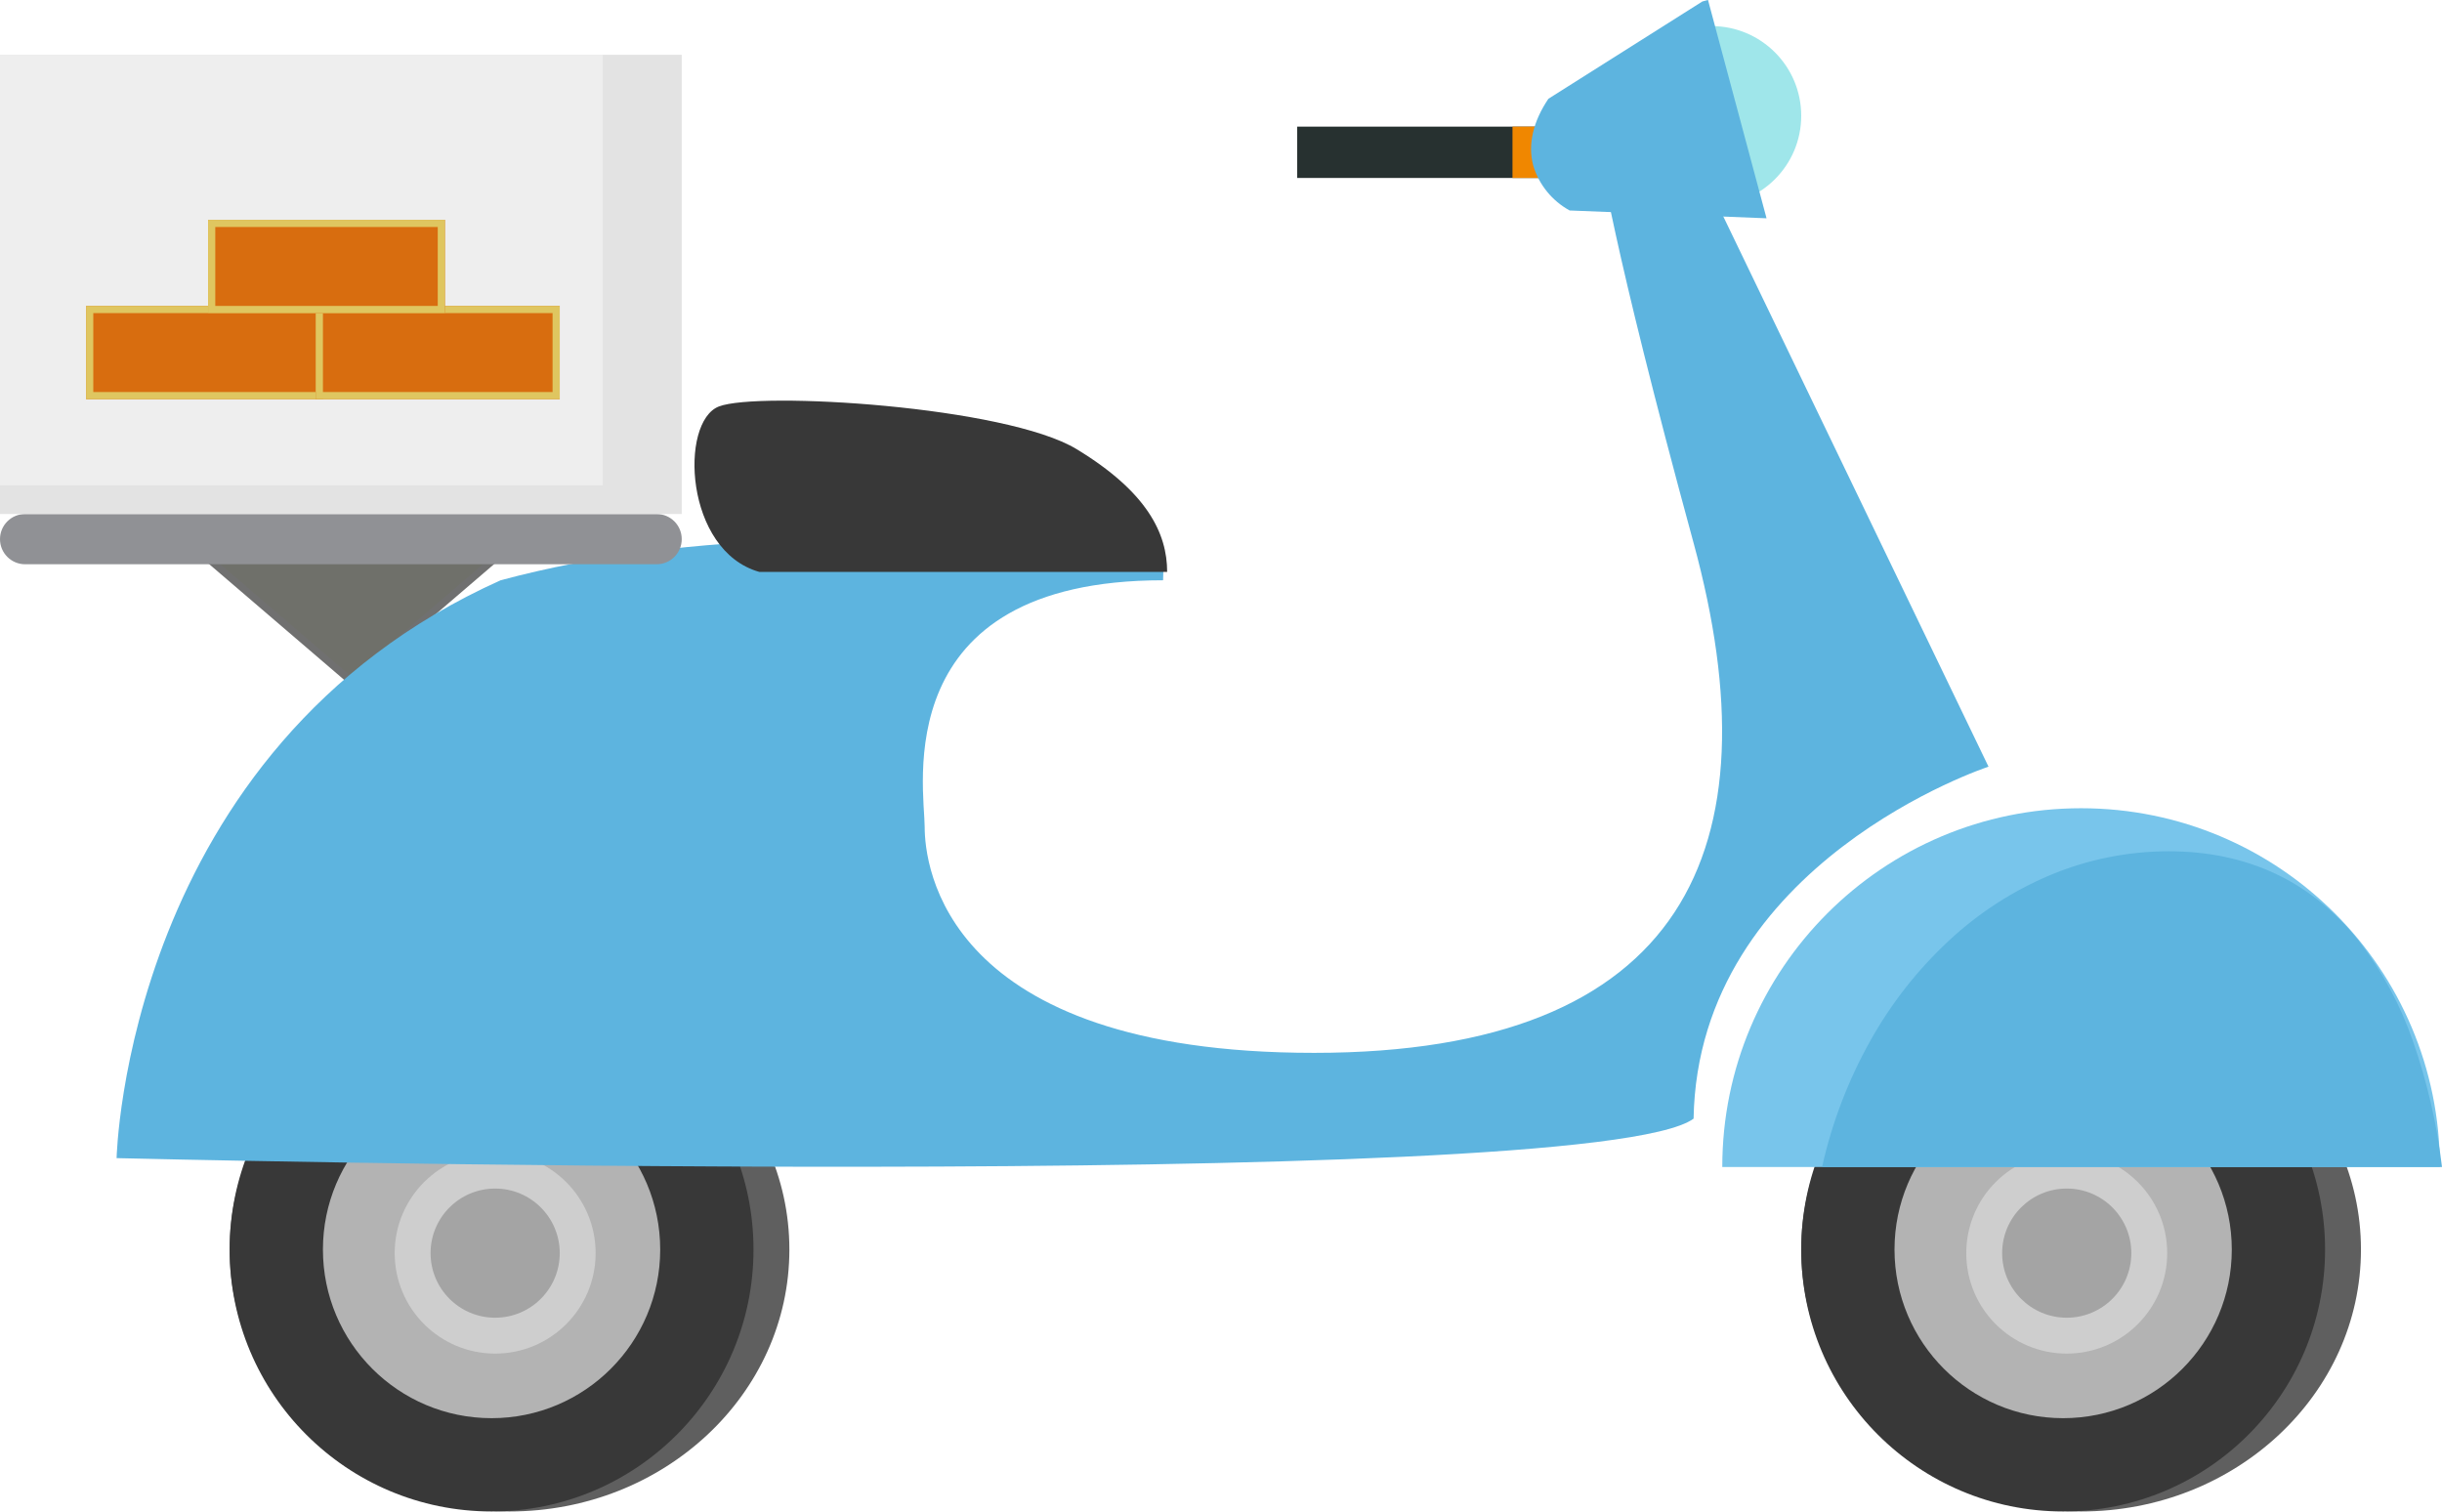
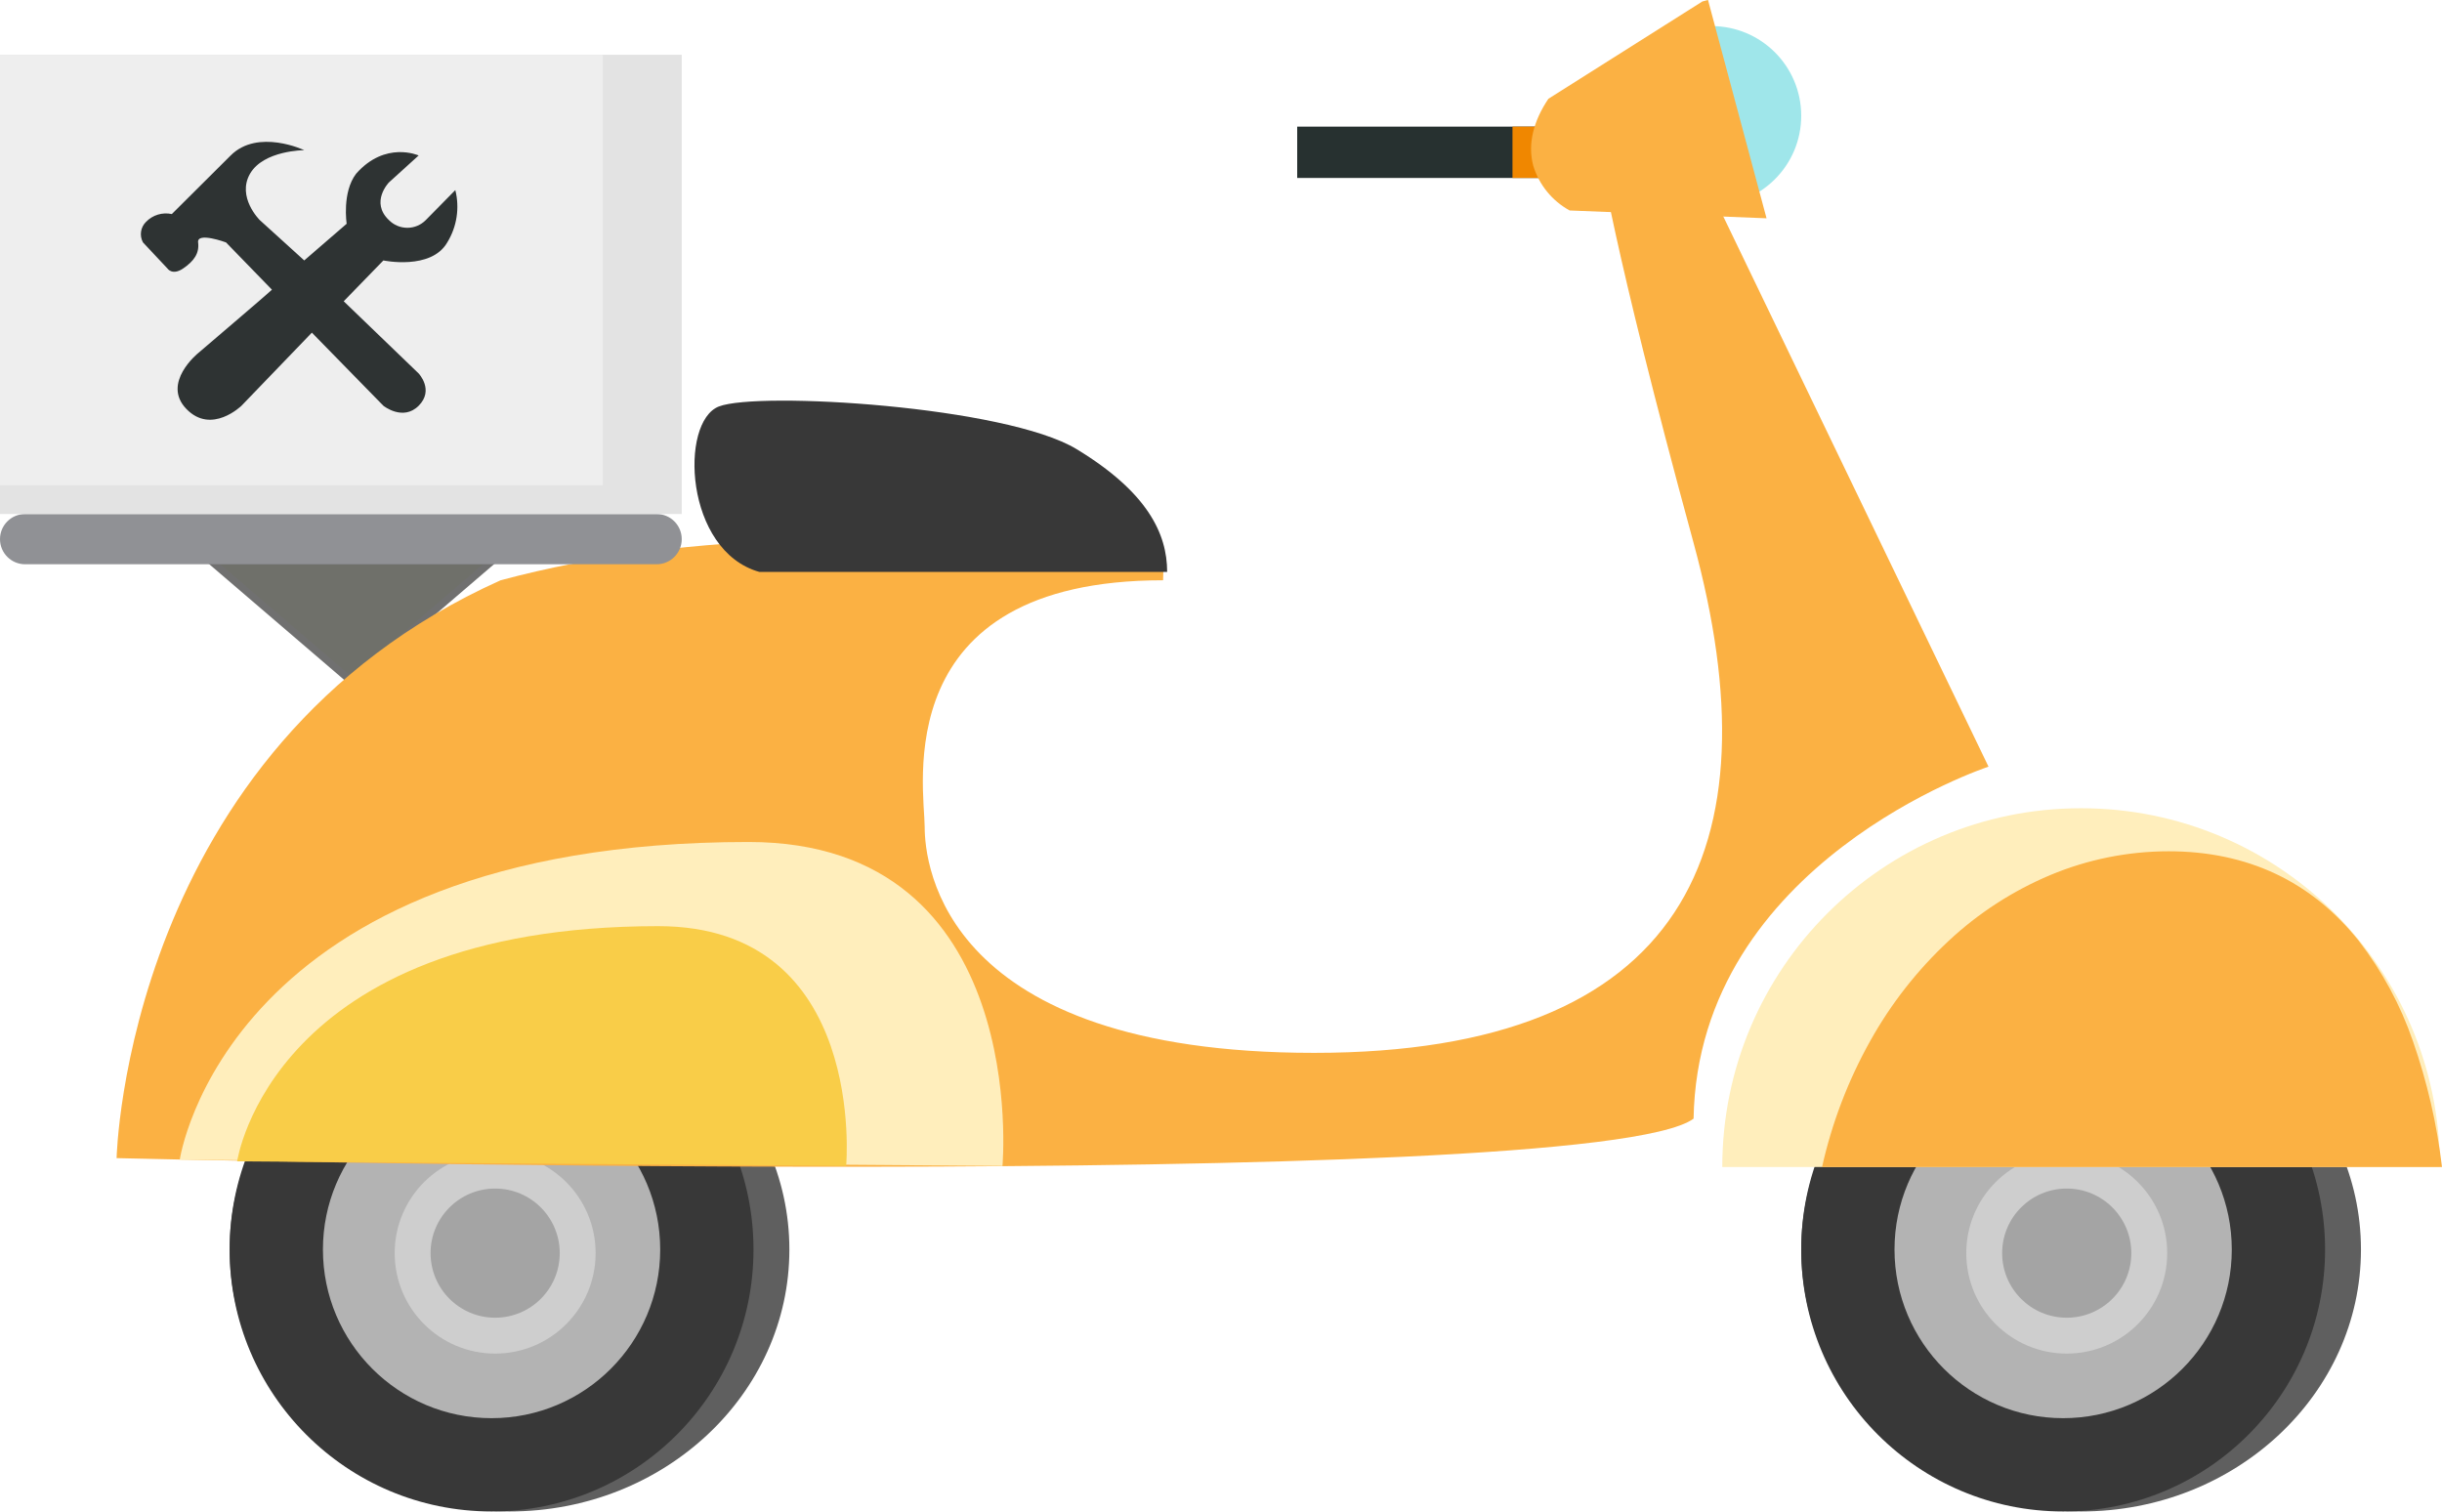
<svg xmlns="http://www.w3.org/2000/svg" width="340.293" height="210.634" viewBox="0 0 340.293 210.634">
-   <g id="Group_8" data-name="Group 8" transform="translate(-933 -540.366)">
-     <g id="Polygon_2" data-name="Polygon 2" transform="translate(1003 636) rotate(180)" fill="#6f706a">
+   <g id="Group_22" data-name="Group 22" transform="translate(-1473 -317.366)">
+     <g id="Polygon_2" data-name="Polygon 2" transform="translate(1543 413) rotate(180)" fill="#6f706a">
      <path d="M 40.648 17.5 L 1.352 17.5 L 21 0.659 L 40.648 17.5 Z" stroke="none" />
      <path d="M 21 1.317 L 2.703 17 L 39.297 17 L 21 1.317 M 21 0 L 42 18 L 0 18 L 21 0 Z" stroke="none" fill="#707070" />
    </g>
-     <g id="Group_6" data-name="Group 6" transform="translate(-122.188 91.014)">
+     <g id="Group_6" data-name="Group 6" transform="translate(417.812 -131.986)">
      <rect id="Rectangle_3" data-name="Rectangle 3" width="38" height="7.152" transform="translate(1235.953 467)" fill="#273130" />
      <rect id="Rectangle_4" data-name="Rectangle 4" width="8" height="7.152" transform="translate(1265.953 467)" fill="#f08700" />
    </g>
-     <circle id="Ellipse_10" data-name="Ellipse 10" cx="12.5" cy="12.5" r="12.5" transform="translate(1159 544)" fill="#9fe6ea" />
-     <g id="Group_3" data-name="Group 3" transform="translate(-202 -7)">
+     <circle id="Ellipse_10" data-name="Ellipse 10" cx="12.5" cy="12.5" r="12.5" transform="translate(1699 321)" fill="#9fe6ea" />
+     <g id="Group_3" data-name="Group 3" transform="translate(338 -230)">
      <ellipse id="Ellipse_7" data-name="Ellipse 7" cx="39" cy="36.5" rx="39" ry="36.5" transform="translate(1167 685)" fill="#5f5f5f" />
      <circle id="Ellipse_1" data-name="Ellipse 1" cx="36.5" cy="36.5" r="36.5" transform="translate(1167 685)" fill="#383838" />
      <circle id="Ellipse_4" data-name="Ellipse 4" cx="23.5" cy="23.5" r="23.5" transform="translate(1180 698)" fill="#b3b3b3" />
      <circle id="Ellipse_5" data-name="Ellipse 5" cx="14" cy="14" r="14" transform="translate(1190 708)" fill="#cecece" />
      <circle id="Ellipse_6" data-name="Ellipse 6" cx="9" cy="9" r="9" transform="translate(1195 713)" fill="#a4a4a4" />
    </g>
-     <g id="Group_4" data-name="Group 4" transform="translate(17 -7)">
+     <g id="Group_4" data-name="Group 4" transform="translate(557 -230)">
      <ellipse id="Ellipse_7-2" data-name="Ellipse 7" cx="39" cy="36.5" rx="39" ry="36.5" transform="translate(1167 685)" fill="#5f5f5f" />
      <circle id="Ellipse_1-2" data-name="Ellipse 1" cx="36.5" cy="36.5" r="36.5" transform="translate(1167 685)" fill="#383838" />
      <circle id="Ellipse_4-2" data-name="Ellipse 4" cx="23.5" cy="23.5" r="23.5" transform="translate(1180 698)" fill="#b3b3b3" />
      <circle id="Ellipse_5-2" data-name="Ellipse 5" cx="14" cy="14" r="14" transform="translate(1190 708)" fill="#cecece" />
      <circle id="Ellipse_6-2" data-name="Ellipse 6" cx="9" cy="9" r="9" transform="translate(1195 713)" fill="#a4a4a4" />
    </g>
-     <path id="Subtraction_1" data-name="Subtraction 1" d="M138,50H38a50,50,0,1,1,100,0Z" transform="translate(1135 653)" fill="#78C5EB" />
-     <path id="Subtraction_2" data-name="Subtraction 2" d="M74,173c-10.993,0-19.912-4.2-26.51-12.5a48.98,48.98,0,0,1-7.526-13.937A82.731,82.731,0,0,1,35.906,129h86.388a64.936,64.936,0,0,1-6.709,17.566A56.944,56.944,0,0,1,104.67,160.5a48.021,48.021,0,0,1-14.176,9.185A42.794,42.794,0,0,1,74,173Z" transform="translate(1309.199 831.999) rotate(180)" fill="#5db4df" />
-     <path id="Path_2" data-name="Path 2" d="M1375,303.94l41.1,85.268s-40.475,13.295-41.1,49.052c-14.374,10.544-219.752,5.5-219.752,5.5s1.241-57.08,53.513-80.528c26.455-7.089,56.467-6.875,92.317-3.1a30.39,30.39,0,0,1,0,3.1c-38.593,0-33.225,29.05-33.225,34.349s2.543,31.509,54.265,31.509,64.506-28.423,52.883-71.057-13-54.095-13-54.095Z" transform="translate(-206 258)" fill="#5db4df" />
-     <path id="Intersection_1" data-name="Intersection 1" d="M16.785,23.594A10.656,10.656,0,0,1,13.5,16.25c0-3.1,1.631-6,4.453-8.457L42.179.255Q42.588.249,43,.249v31.5Z" transform="matrix(0.966, -0.259, 0.259, 0.966, 1129.407, 551.254)" fill="#5db4df" />
-     <path id="Path_3" data-name="Path 3" d="M-2.823,9.011c5.5-2.131,39.971-.042,49.846,5.945s12.62,11.779,12.62,17.112H2.817C-7.634,29.128-8.327,11.142-2.823,9.011Z" transform="translate(1036 588)" fill="#383838" />
-     <rect id="Rectangle_5" data-name="Rectangle 5" width="95" height="7" rx="3.5" transform="translate(933 612)" fill="#909195" />
-     <rect id="Rectangle_6" data-name="Rectangle 6" width="95" height="64" transform="translate(933 548)" fill="#e3e3e3" />
-     <rect id="Rectangle_7" data-name="Rectangle 7" width="84" height="60" transform="translate(933 548)" fill="#eee" />
-     <g id="Group_7" data-name="Group 7" transform="translate(-228 98)">
-       <g id="Rectangle_8" data-name="Rectangle 8" transform="translate(1173 485)" fill="#d86d0f" stroke="#dfc660" stroke-width="1">
-         <rect width="33" height="13" stroke="none" />
-         <rect x="0.5" y="0.5" width="32" height="12" fill="none" />
-       </g>
-       <g id="Rectangle_9" data-name="Rectangle 9" transform="translate(1205 485)" fill="#d86d0f" stroke="#dfc660" stroke-width="1">
-         <rect width="34" height="13" stroke="none" />
-         <rect x="0.5" y="0.5" width="33" height="12" fill="none" />
-       </g>
-       <g id="Rectangle_10" data-name="Rectangle 10" transform="translate(1190 473)" fill="#d86d0f" stroke="#dfc660" stroke-width="1">
-         <rect width="33" height="13" stroke="none" />
-         <rect x="0.5" y="0.5" width="32" height="12" fill="none" />
-       </g>
-     </g>
+     <path id="Subtraction_1" data-name="Subtraction 1" d="M138,50H38a50,50,0,1,1,100,0Z" transform="translate(1675 430)" fill="#ffeebc" />
+     <path id="Subtraction_2" data-name="Subtraction 2" d="M74,173c-10.993,0-19.912-4.2-26.51-12.5a48.98,48.98,0,0,1-7.526-13.937A82.731,82.731,0,0,1,35.906,129h86.388a64.936,64.936,0,0,1-6.709,17.566A56.944,56.944,0,0,1,104.67,160.5a48.021,48.021,0,0,1-14.176,9.185A42.794,42.794,0,0,1,74,173Z" transform="translate(1849.199 608.999) rotate(180)" fill="#fbb143" />
+     <path id="Path_2" data-name="Path 2" d="M1375,303.94l41.1,85.268s-40.475,13.295-41.1,49.052c-14.374,10.544-219.752,5.5-219.752,5.5s1.241-57.08,53.513-80.528c26.455-7.089,56.467-6.875,92.317-3.1a30.39,30.39,0,0,1,0,3.1c-38.593,0-33.225,29.05-33.225,34.349s2.543,31.509,54.265,31.509,64.506-28.423,52.883-71.057-13-54.095-13-54.095Z" transform="translate(334 35)" fill="#fbb143" />
+     <path id="Intersection_1" data-name="Intersection 1" d="M16.785,23.594A10.656,10.656,0,0,1,13.5,16.25c0-3.1,1.631-6,4.453-8.457L42.179.255Q42.588.249,43,.249v31.5Z" transform="matrix(0.966, -0.259, 0.259, 0.966, 1669.407, 328.254)" fill="#fbb143" />
+     <path id="Path_3" data-name="Path 3" d="M-2.823,9.011c5.5-2.131,39.971-.042,49.846,5.945s12.62,11.779,12.62,17.112H2.817C-7.634,29.128-8.327,11.142-2.823,9.011Z" transform="translate(1576 365)" fill="#383838" />
+     <rect id="Rectangle_5" data-name="Rectangle 5" width="95" height="7" rx="3.5" transform="translate(1473 389)" fill="#909195" />
+     <rect id="Rectangle_6" data-name="Rectangle 6" width="95" height="64" transform="translate(1473 325)" fill="#e3e3e3" />
+     <rect id="Rectangle_7" data-name="Rectangle 7" width="84" height="60" transform="translate(1473 325)" fill="#eee" />
+     <path id="Path_21" data-name="Path 21" d="M1704.618,766.722l9.964,10.189s2.728,2.19,4.918,0,0-4.5,0-4.5l-10.446-10.061,5.529-5.689s6.647,1.4,8.9-2.507a9.52,9.52,0,0,0,1.125-7.3l-4.114,4.179a3.605,3.605,0,0,1-5.143,0c-2.636-2.507,0-5.239,0-5.239l4.146-3.761s-4.628-2.089-8.711,2.539c-1.993,2.6-1.318,6.975-1.318,6.975l-5.914,5.111-6.2-5.625s-3.232-3.2-1.35-6.461,7.553-3.279,7.553-3.279-6.461-3.054-10.254.739-8.2,8.164-8.2,8.164a3.859,3.859,0,0,0-3.6,1.093,2.4,2.4,0,0,0-.418,2.861l3.407,3.632s.675,1.029,2.186,0,2.282-2.121,2.089-3.632,3.889,0,3.889,0l6.4,6.589c0,.064-10.286,8.839-10.286,8.839s-5.145,4.15-1.639,7.779,7.682-.45,7.682-.45Z" transform="translate(-188.159 -403)" fill="#2e3333" />
+     <path id="Path_22" data-name="Path 22" d="M1498.048,168.986s6.381-44.282,79.27-44.282c39.436,0,35.376,45.147,35.376,45.147Z" transform="translate(0 310)" fill="#ffeebc" />
+     <path id="Path_23" data-name="Path 23" d="M1498.048,157.483s4.723-32.779,58.677-32.779c29.192,0,26.187,33.419,26.187,33.419Z" transform="translate(8 321.728)" fill="#f9cd48" />
  </g>
</svg>
